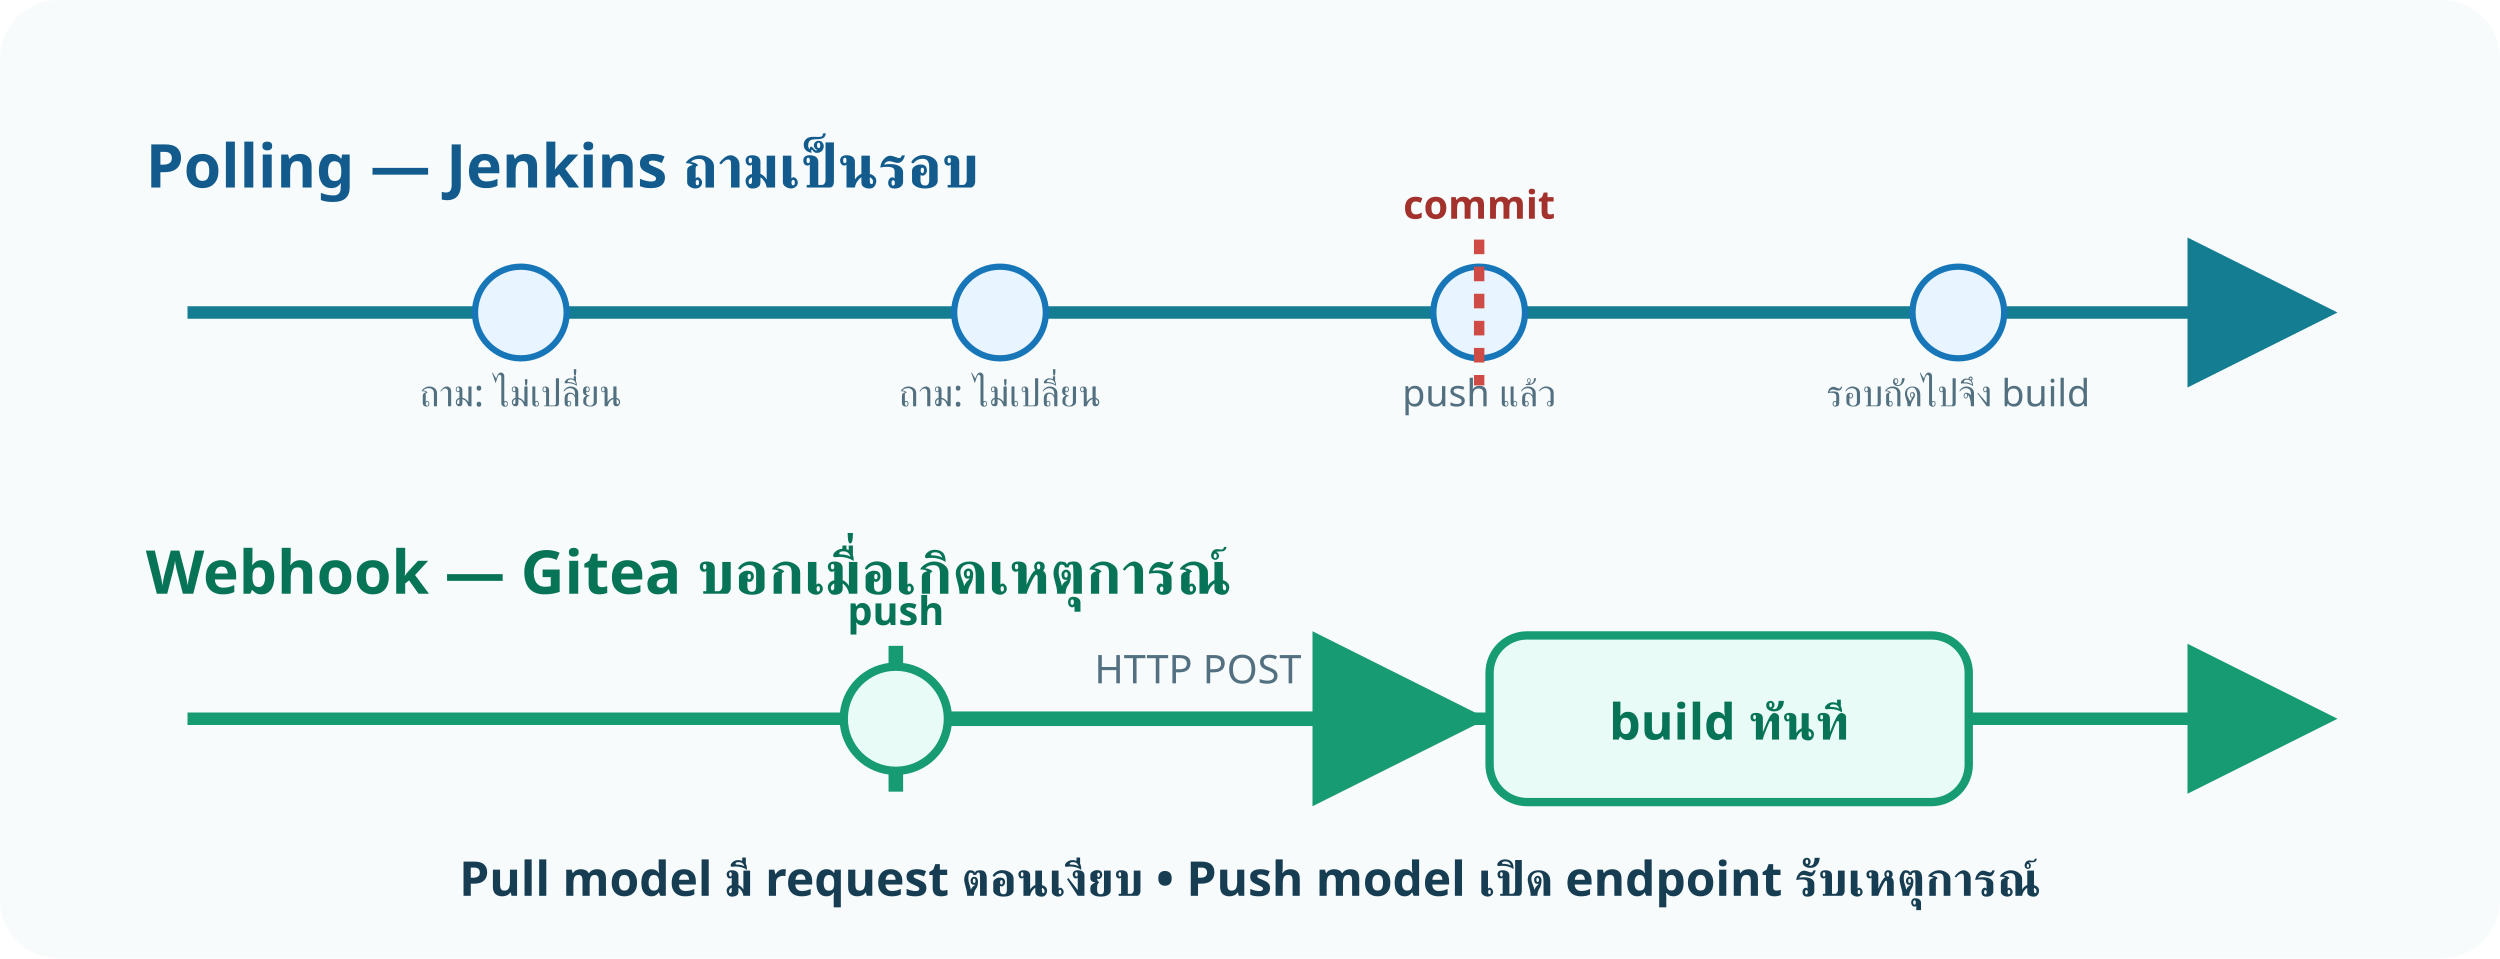
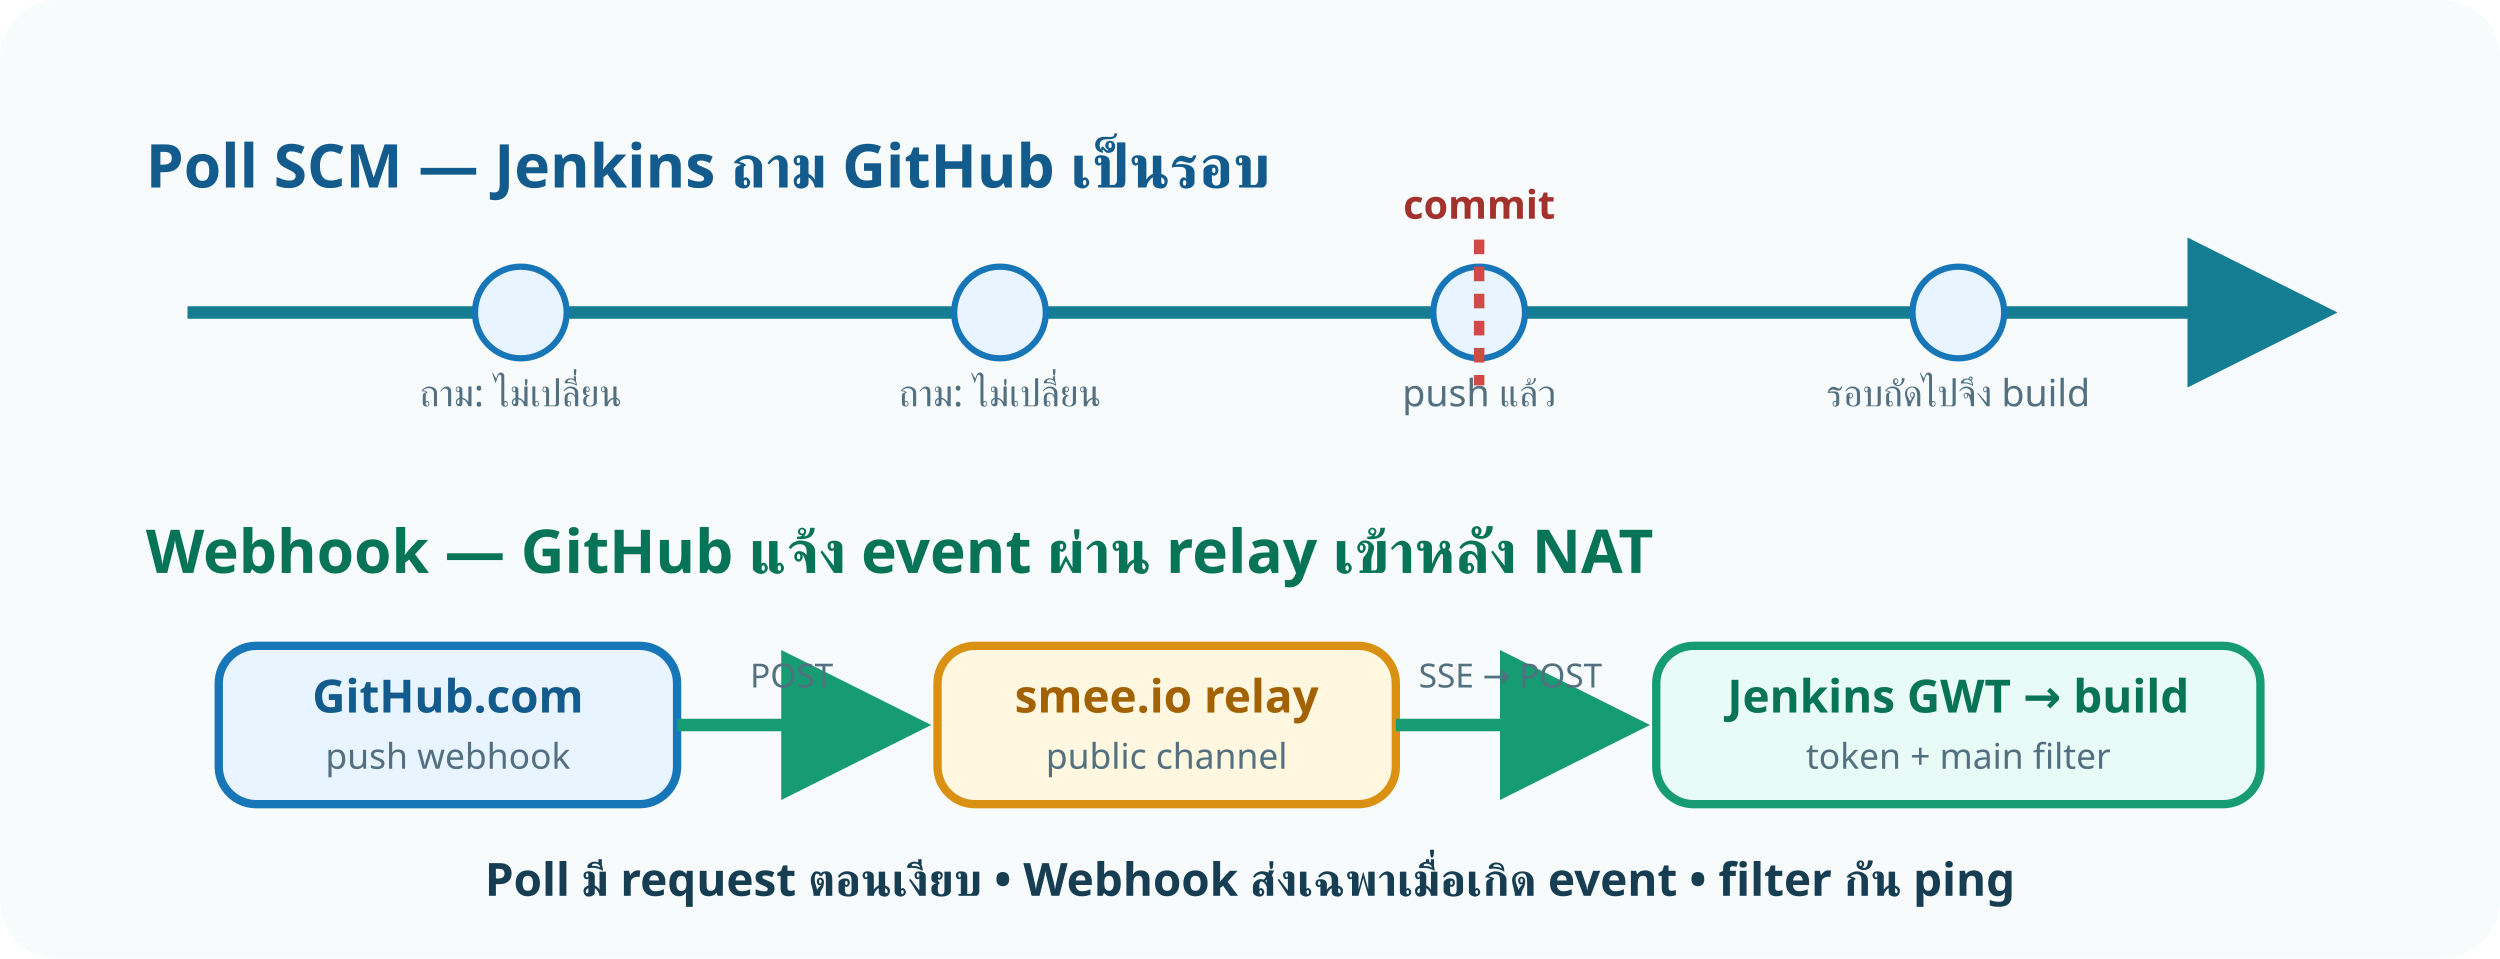
<svg xmlns="http://www.w3.org/2000/svg" viewBox="0 0 1200 460" role="img" aria-labelledby="t d">
  <defs>
    <marker id="a7b" markerWidth="12" markerHeight="12" refX="10" refY="6" orient="auto">
      <path d="M0 0L12 6L0 12z" fill="#147d92" />
    </marker>
    <marker id="a7g" markerWidth="12" markerHeight="12" refX="10" refY="6" orient="auto">
      <path d="M0 0L12 6L0 12z" fill="#169b72" />
    </marker>
  </defs>
  <rect width="1200" height="460" rx="28" fill="#f7fbfc" />
  <g font-family="Leelawadee UI,Segoe UI,sans-serif">
-     <text x="70" y="90" font-size="29" font-weight="800" fill="#125b8c">Polling — Jenkins ถามเป็นรอบ</text>
+     <text x="70" y="90" font-size="29" font-weight="800" fill="#125b8c">Poll SCM — Jenkins ถาม GitHub เป็นรอบ</text>
    <line x1="90" y1="150" x2="1110" y2="150" stroke="#147d92" stroke-width="6" marker-end="url(#a7b)" />
    <g fill="#e8f4ff" stroke="#1676b8" stroke-width="3">
      <circle cx="250" cy="150" r="22" />
      <circle cx="480" cy="150" r="22" />
      <circle cx="710" cy="150" r="22" />
      <circle cx="940" cy="150" r="22" />
    </g>
    <g font-size="18" fill="#527080" text-anchor="middle">
      <text x="250" y="195">ถาม: ไม่เปลี่ยน</text>
      <text x="480" y="195">ถาม: ไม่เปลี่ยน</text>
      <text x="710" y="195">push แล้ว</text>
      <text x="940" y="195">รอบถัดไปจึง build</text>
    </g>
    <path d="M710 115v70" stroke="#cf4b45" stroke-width="5" stroke-dasharray="7 6" />
    <text x="710" y="105" text-anchor="middle" font-size="19" font-weight="700" fill="#a3322d">commit</text>
-     <text x="70" y="285" font-size="29" font-weight="800" fill="#087457">Webhook — Gitea บอกเมื่อเกิดเหตุการณ์</text>
-     <line x1="90" y1="345" x2="1110" y2="345" stroke="#169b72" stroke-width="6" marker-end="url(#a7g)" />
-     <path d="M430 310v70" stroke="#169b72" stroke-width="7" />
-     <circle cx="430" cy="345" r="25" fill="#e9fbf6" stroke="#169b72" stroke-width="4" />
-     <path d="M455 345H700" stroke="#169b72" stroke-width="7" marker-end="url(#a7g)" />
-     <text x="430" y="300" text-anchor="middle" font-size="19" font-weight="700" fill="#087457">push</text>
-     <text x="575" y="328" text-anchor="middle" font-size="19" fill="#527080">HTTP POST</text>
-     <rect x="715" y="305" width="230" height="80" rx="18" fill="#e9fbf6" stroke="#169b72" stroke-width="4" />
-     <text x="830" y="355" text-anchor="middle" font-size="24" font-weight="800" fill="#087457">build ทันที</text>
-     <text x="600" y="430" text-anchor="middle" font-size="23" font-weight="700" fill="#173d52">Pull model มี request ตอนเงียบ • Push model เปิด endpoint รับเหตุการณ์</text>
+     <text x="70" y="275" font-size="29" font-weight="800" fill="#087457">Webhook — GitHub แจ้ง event ผ่าน relay เข้าหลัง NAT</text>
+     <rect x="105" y="310" width="220" height="76" rx="18" fill="#e8f4ff" stroke="#1676b8" stroke-width="4" />
+     <text x="215" y="342" text-anchor="middle" font-size="22" font-weight="800" fill="#125b8c">GitHub.com</text>
+     <text x="215" y="369" text-anchor="middle" font-size="17" fill="#527080">push webhook</text>
+     <path d="M325 348H435" stroke="#169b72" stroke-width="6" marker-end="url(#a7g)" />
+     <text x="380" y="330" text-anchor="middle" font-size="16" fill="#527080">POST</text>
+     <rect x="450" y="310" width="220" height="76" rx="18" fill="#fff7df" stroke="#d99013" stroke-width="4" />
+     <text x="560" y="342" text-anchor="middle" font-size="22" font-weight="800" fill="#a36200">smee.io relay</text>
+     <text x="560" y="369" text-anchor="middle" font-size="17" fill="#527080">public channel</text>
+     <path d="M670 348H780" stroke="#169b72" stroke-width="6" marker-end="url(#a7g)" />
+     <text x="725" y="330" text-anchor="middle" font-size="16" fill="#527080">SSE → POST</text>
+     <rect x="795" y="310" width="290" height="76" rx="18" fill="#e9fbf6" stroke="#169b72" stroke-width="4" />
+     <text x="940" y="342" text-anchor="middle" font-size="22" font-weight="800" fill="#087457">Jenkins GWT → build</text>
+     <text x="940" y="369" text-anchor="middle" font-size="17" fill="#527080">token + main filter</text>
+     <text x="600" y="430" text-anchor="middle" font-size="22" font-weight="700" fill="#173d52">Poll มี request ตอนเงียบ • Webhook ส่งเฉพาเมื่อเกิด event • filter กัน ping</text>
  </g>
</svg>
